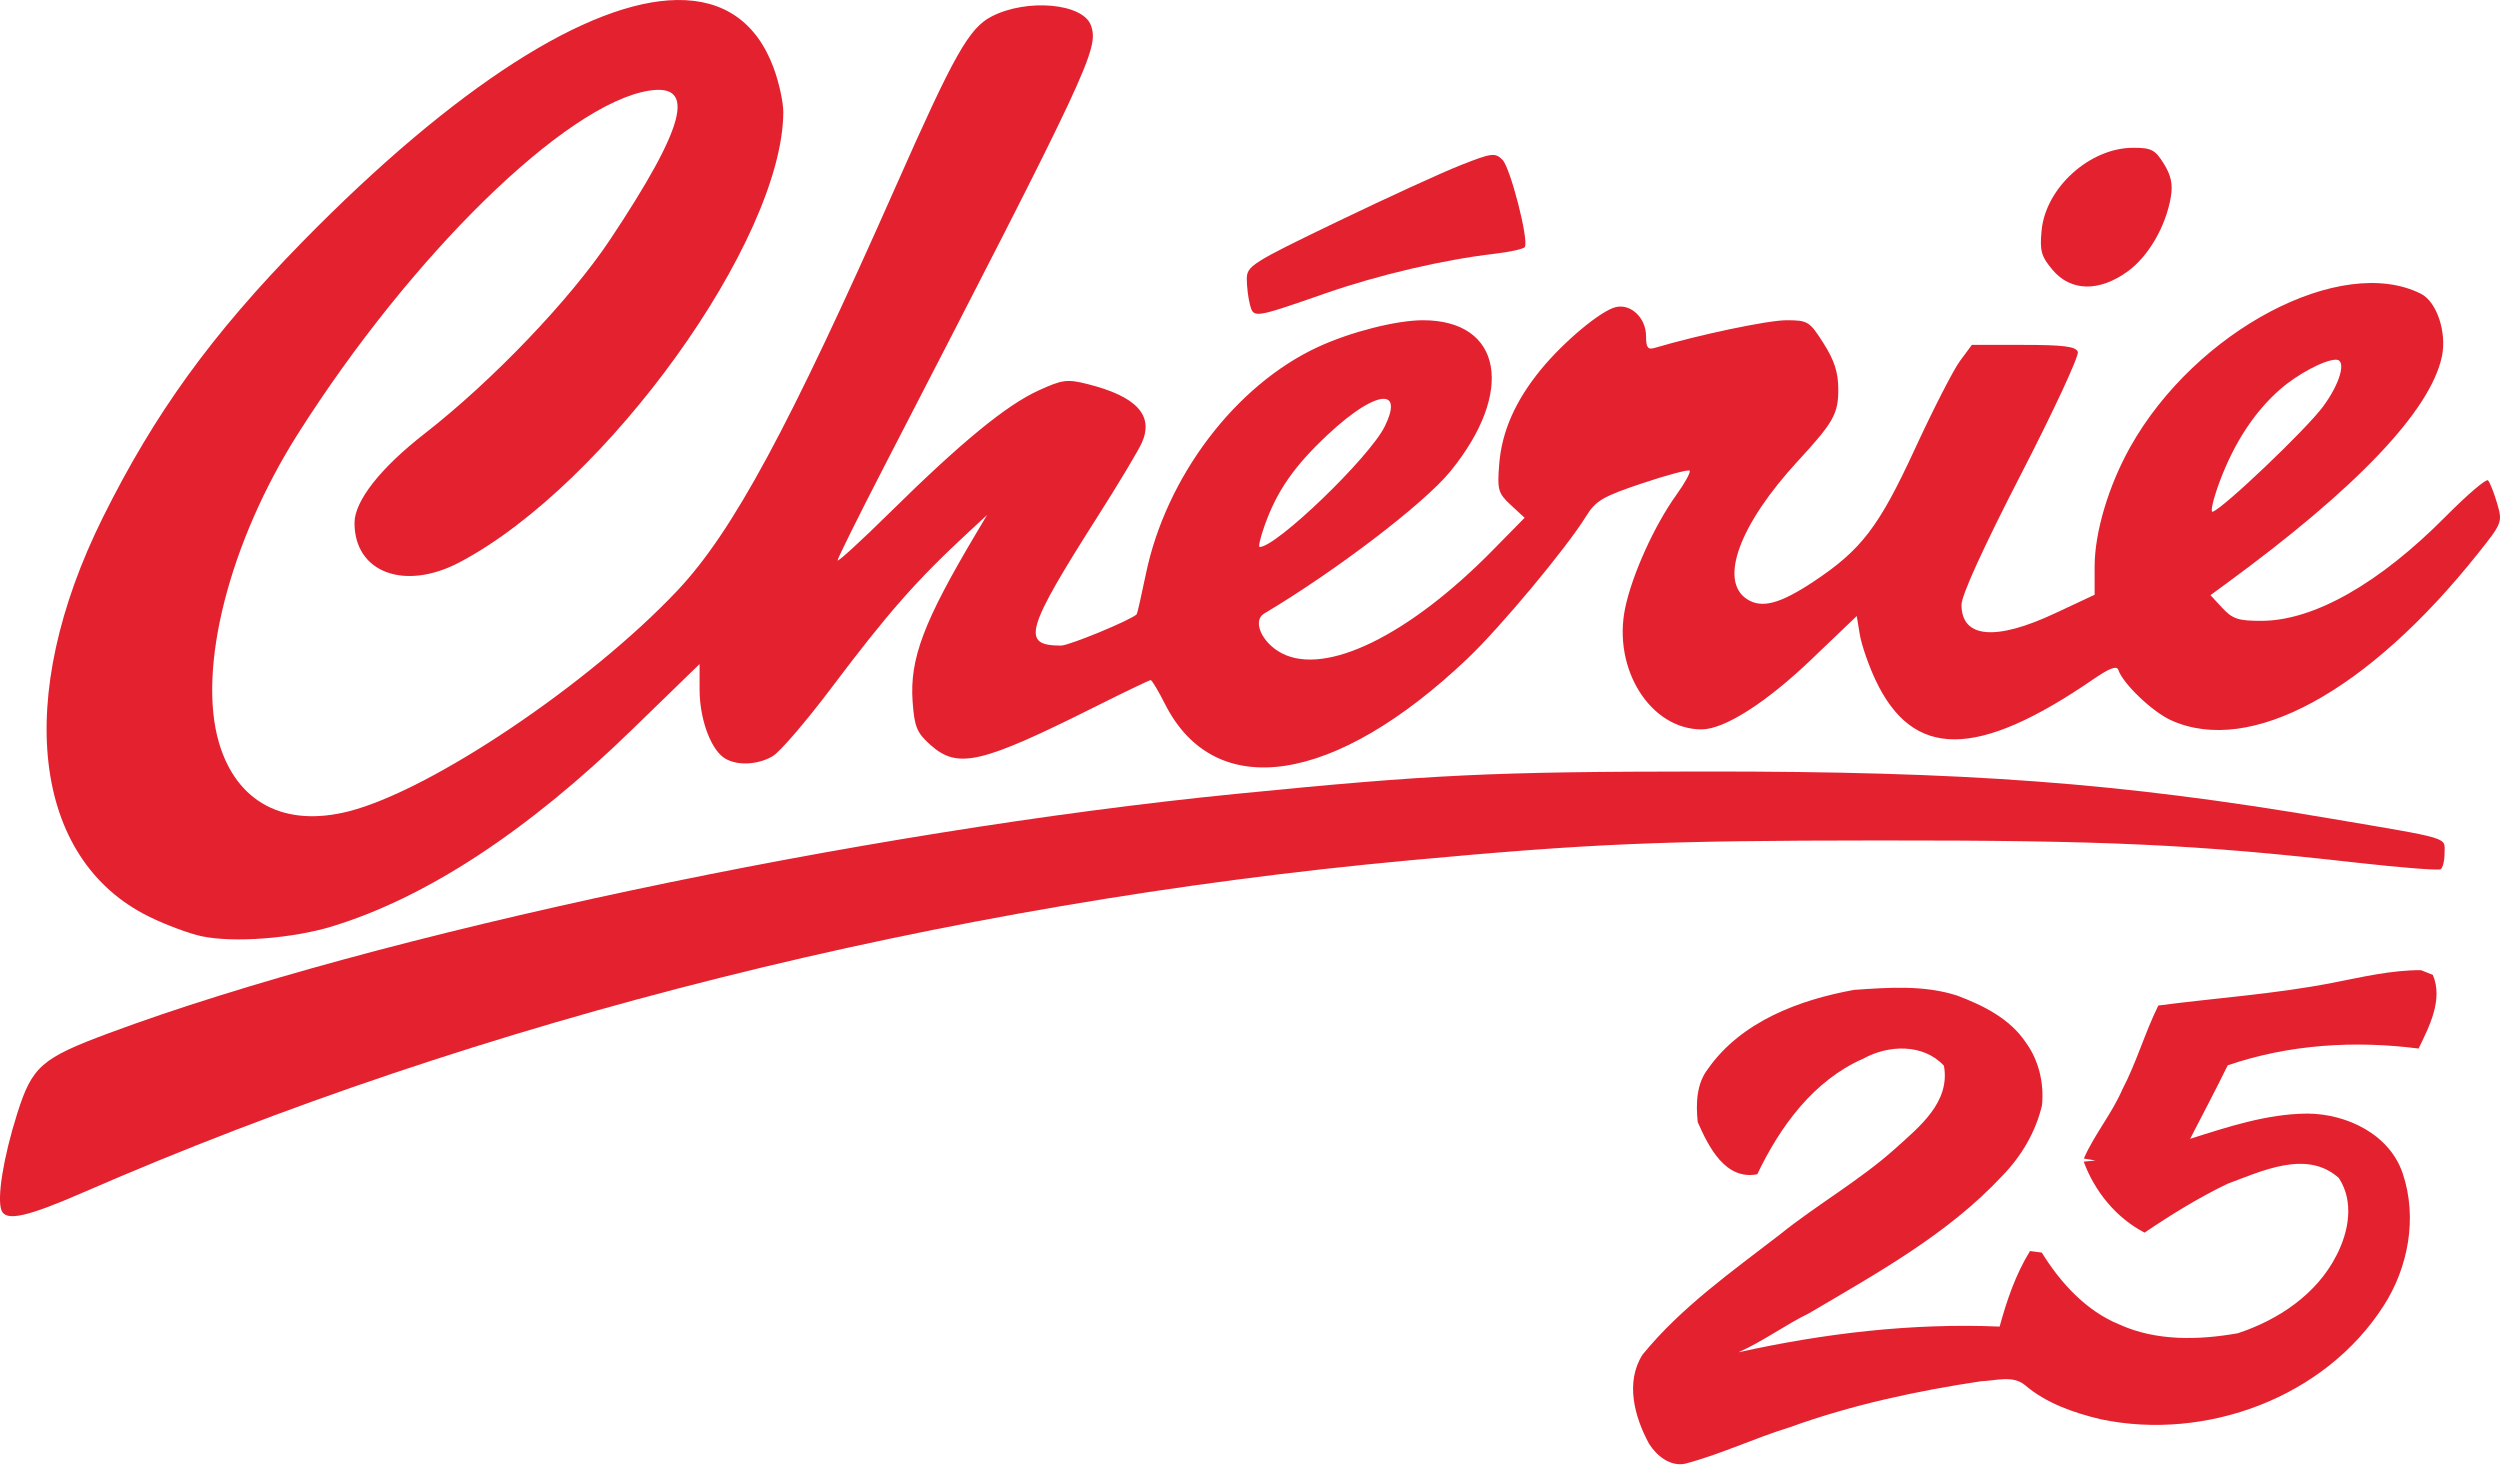
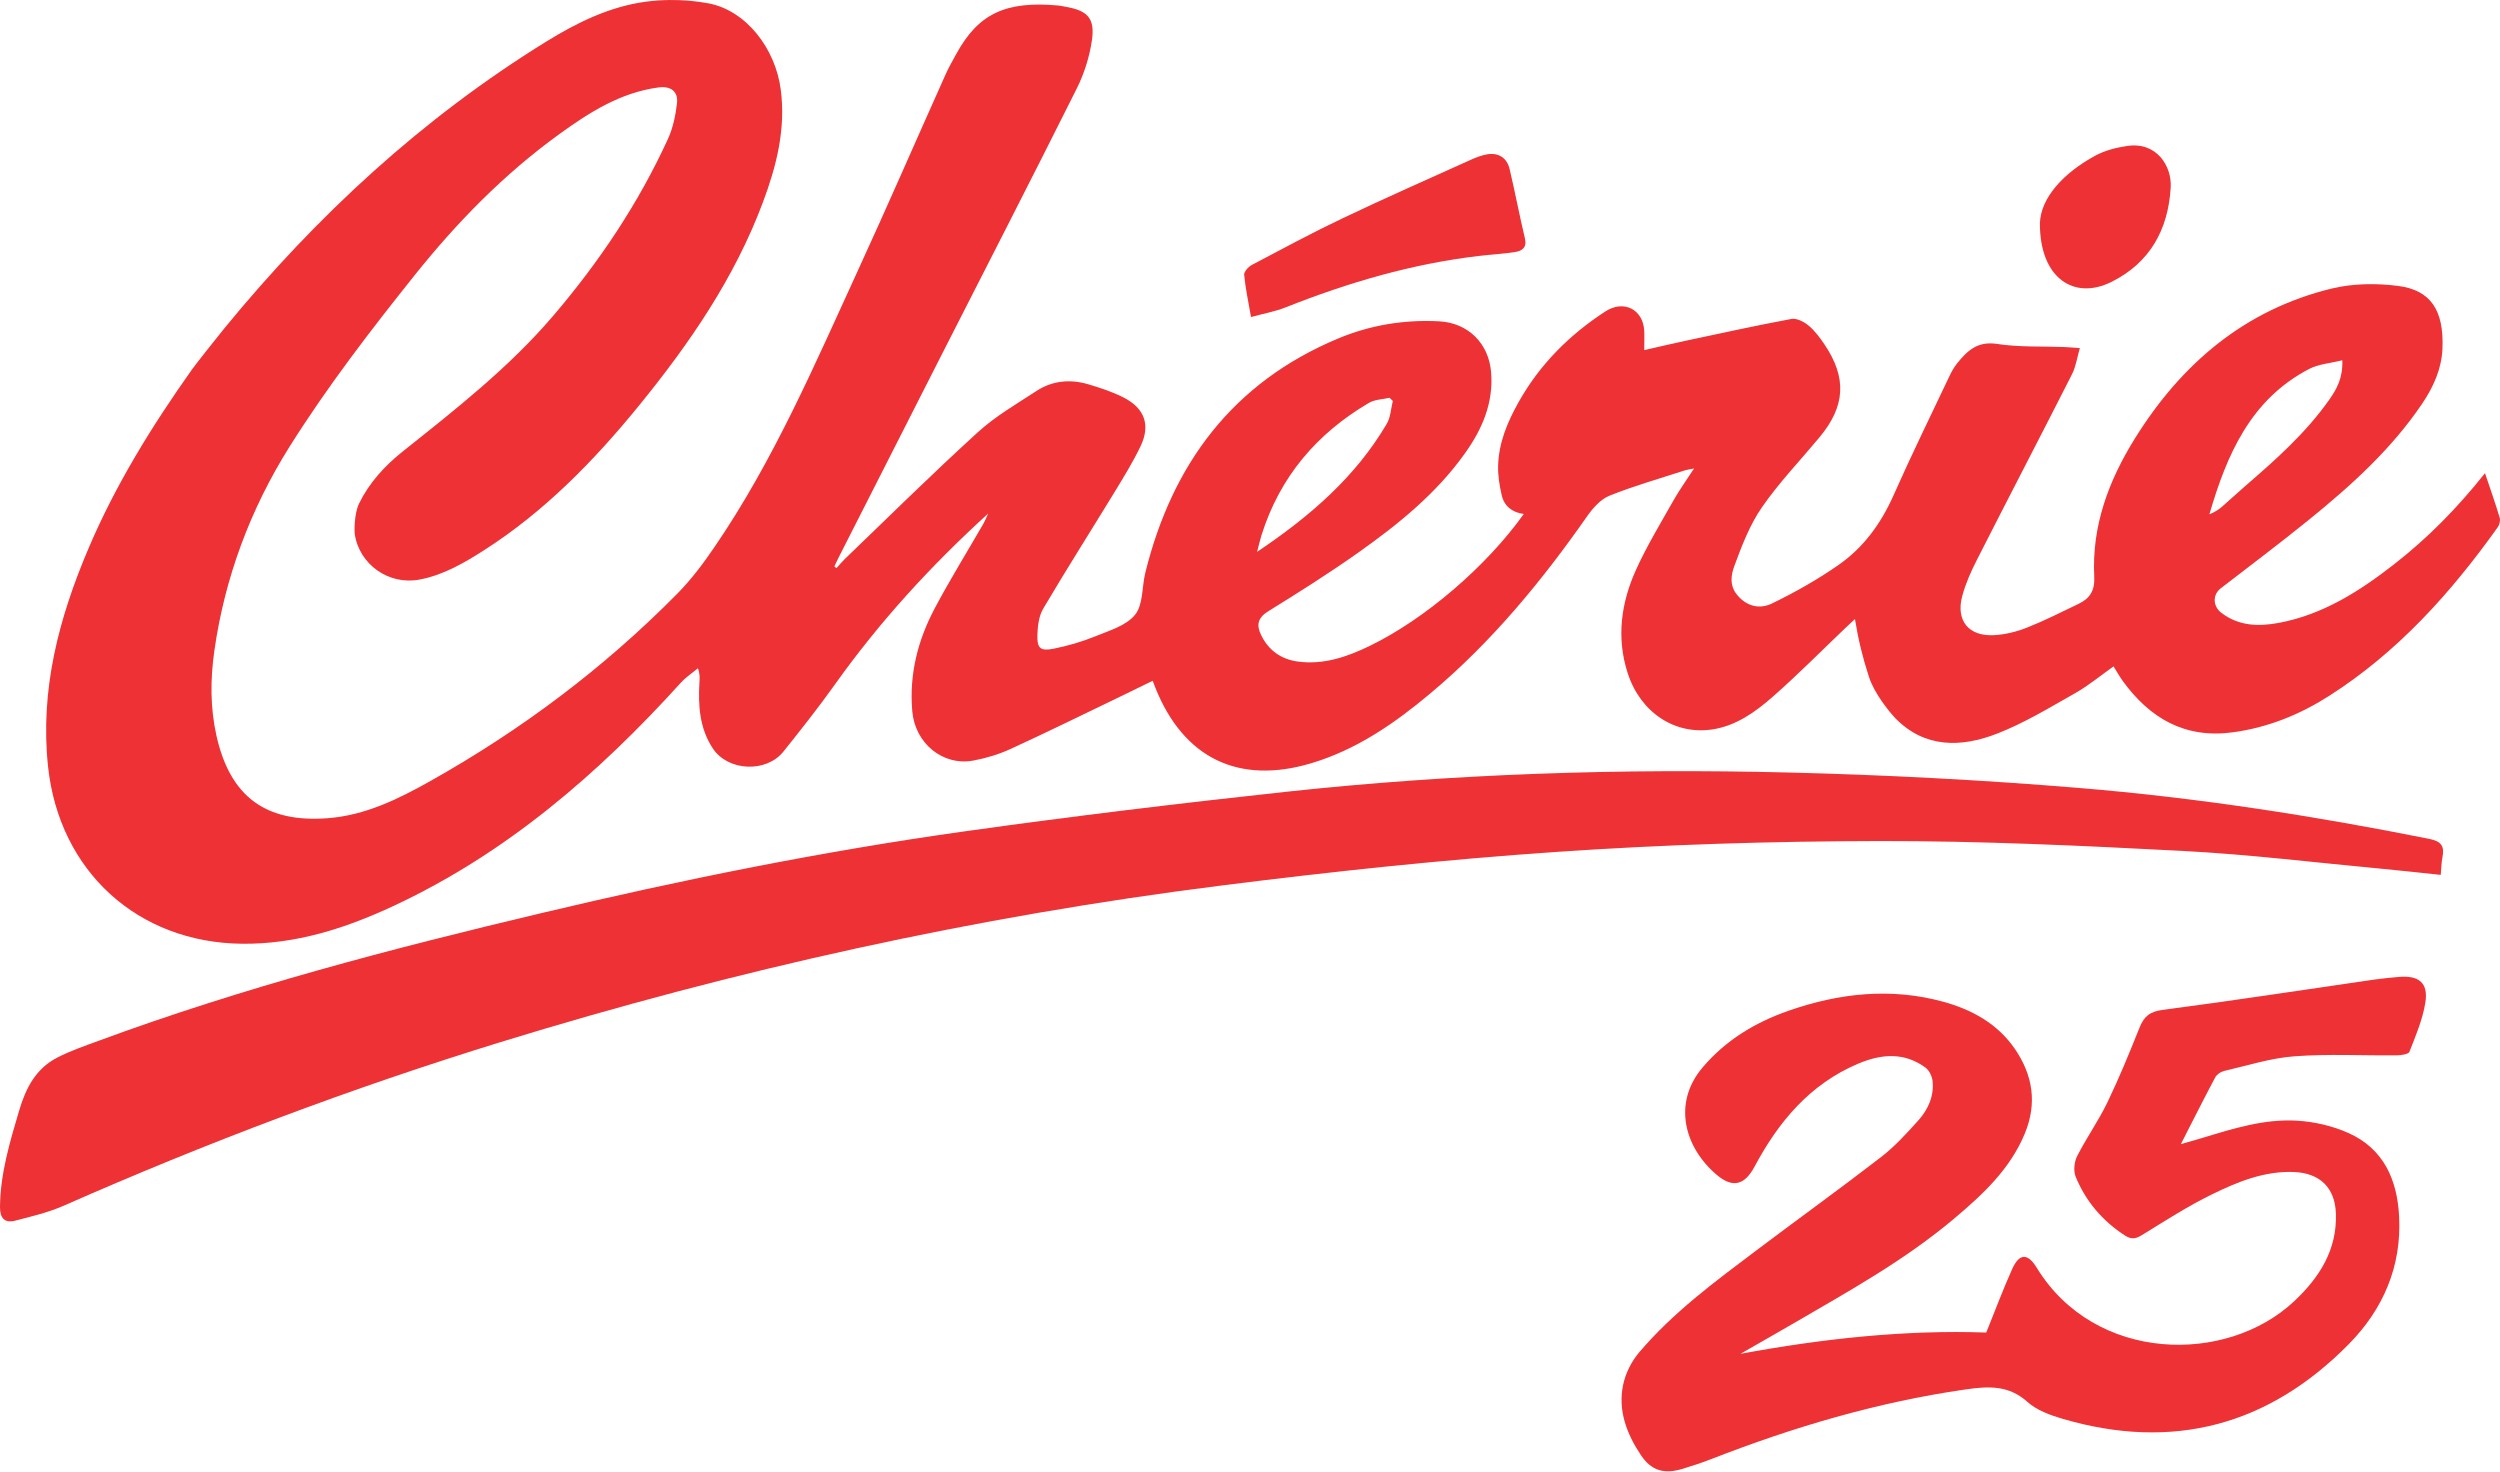
- <svg xmlns="http://www.w3.org/2000/svg" xml:space="preserve" height="351.41" width="600" version="1.2" viewBox="0 0 600 351.409">
-   <g stroke-width="1.183" fill="#e4212f">
-     <path d="m20.166 286.1c94.864-41.38 206.43-69.31 318.09-79.62 43.63-4.04 60.21-4.74 112.39-4.77 54.86-0.04 76.1 0.94 114.7 5.3 10.7 1.21 19.89 1.93 20.41 1.61s0.94-2.08 0.94-3.91c0-3.87 1.99-3.27-27.8-8.33-50.16-8.53-87.01-11.28-150.25-11.22-50.92 0.04-65.09 0.72-111.8 5.35-90.28 8.95-206.75 33.66-270.7 57.44-16.221 6.03-18.433 7.97-22.011 19.29-3.304 10.46-4.907 20.31-3.781 23.24 1.045 2.72 6.085 1.61 19.808-4.38z" />
-     <path d="m162.48 0.003c-21.04 0.281-53.04 20.395-89.975 58.109-21.727 22.187-35.401 41.083-47.813 66.068-21.484 43.25-17.012 81.99 11.057 95.8 4.032 1.98 9.729 4.11 12.658 4.72 7.699 1.62 21.797 0.54 31.351-2.38 22.602-6.93 46.862-22.84 71.852-47.13l16.29-15.82v6.1c0 6.74 2.45 13.81 5.63 16.23 2.8 2.12 8.13 2.02 11.93-0.23 1.73-1.02 8.04-8.36 14.02-16.31 13.7-18.18 20.4-25.8 32.95-37.43l4.47-4.14-2.46 4.14c-12.78 21.45-16.15 30.36-15.41 40.7 0.44 6.04 1.01 7.43 4.28 10.35 6.55 5.85 12.1 4.56 39.56-9.18 7.02-3.51 13-6.38 13.3-6.38 0.29 0 1.85 2.61 3.46 5.8 12.02 23.7 40.74 19.33 72.66-11.05 7.85-7.47 23.69-26.48 28.32-33.99 2.36-3.82 3.99-4.79 13.5-7.98 5.95-1.99 11.08-3.36 11.4-3.04s-1.12 2.95-3.21 5.85c-5.25 7.31-10.58 19.09-12.25 27.07-3.08 14.65 6.05 29.17 18.33 29.17 5.44 0 15.45-6.37 26.29-16.73l10.95-10.47 0.73 4.43c0.41 2.44 2.08 7.31 3.73 10.83 8.99 19.18 24.41 19.12 52.52-0.23 3.69-2.53 5.44-3.17 5.79-2.12 1.1 3.3 8.16 10.05 12.64 12.09 18.97 8.61 47.21-6.74 73.74-40.09 5.8-7.28 5.86-7.46 4.51-12.05-0.76-2.56-1.73-5-2.16-5.43s-4.94 3.42-10.04 8.56c-16.01 16.18-31.71 25.1-44.24 25.16-5.61 0.02-7.02-0.44-9.46-3.07l-2.87-3.09 3.45-2.53c31.63-23.1 49.34-41.722 52.1-54.777 1.21-5.77-1.23-13.101-5.02-15.017-19.08-9.656-54.08 8.775-69.77 36.744-5.22 9.31-8.56 20.5-8.56 28.69v6.79l-9.5 4.45c-14.3 6.71-22.45 5.96-22.45-2.05 0-2.28 5.24-13.76 14.28-31.32 7.86-15.249 14-28.471 13.64-29.385-0.49-1.28-3.48-1.661-13.03-1.661h-12.4l-2.85 3.845c-1.57 2.115-6.48 11.705-10.91 21.311-8.55 18.52-12.78 24.05-24.23 31.65-8.09 5.37-12.47 6.52-16.01 4.2-6.77-4.44-1.76-17.97 12.3-33.2 8.47-9.19 9.64-11.251 9.64-17.087 0-4.096-0.92-6.96-3.53-11.079-3.36-5.301-3.77-5.555-8.95-5.555-4.4 0-20.99 3.487-31.59 6.641-1.64 0.487-2.07-0.104-2.07-2.831 0-4.396-3.7-7.884-7.35-6.941-3.62 0.931-12.41 8.281-17.85 14.917-6.17 7.53-9.42 14.905-10.04 22.745-0.49 6.19-0.26 6.98 2.78 9.81l3.32 3.07-7.62 7.75c-20.12 20.48-40.06 30.24-50.63 24.78-4.8-2.48-7.18-7.81-4.26-9.55 17.21-10.24 38.35-26.37 44.64-34.07 15.62-19.091 12.52-36.321-6.54-36.321-6.35 0-17.33 2.792-25.13 6.391-19.85 9.162-36.54 31.18-41.37 54.56-1.07 5.15-2.05 9.48-2.19 9.62-1.38 1.38-16.2 7.51-18.16 7.51-9.65 0-8.61-3.63 8.98-31.29 4.99-7.84 9.7-15.72 10.47-17.51 2.81-6.526-1.39-11.02-13.08-13.962-4.91-1.235-6.04-1.086-11.81 1.556-7.72 3.536-18.52 12.396-35.47 29.106-6.99 6.9-12.72 12.14-12.72 11.66 0-0.49 5.02-10.59 11.14-22.46 49.49-95.804 51.63-100.37 49.67-105.93-1.87-5.322-15.37-6.541-23.85-2.156-5.41 2.794-9 9.153-22.86 40.49-25.77 58.226-39.27 83.226-52.55 97.296-21.17 22.43-59.07 47.9-78.803 52.96-15.472 3.96-26.942-2.06-31.192-16.37-5.296-17.83 2.464-48.25 18.936-74.23 27.213-42.922 64.269-79.147 84.219-82.337 11.48-1.836 8.77 8.571-9.3 35.732-9.55 14.361-28.21 33.871-44.56 46.605-10.592 8.25-16.788 16.15-16.788 21.41 0 11.89 11.999 16.39 25.198 9.45 35.32-18.59 77.59-77.346 77.71-108.04 0.01-2.418-1.05-7.238-2.35-10.712-4.13-11.058-12.14-16.352-23.16-16.205zm398.16 86.32c2.6 0 1.02 5.704-3.14 11.295-4.12 5.532-23.84 24.322-26.44 25.192-0.66 0.22 0.12-3.11 1.73-7.41 3.47-9.22 8.31-16.581 14.42-21.944 4.16-3.656 10.71-7.133 13.43-7.133zm-228.23 9.412c1.81 0.234 2 2.414-0.08 6.625-3.69 7.46-25.97 28.92-30.02 28.92-0.34 0 0.17-2.25 1.14-4.99 2.96-8.41 7.12-14.41 15.25-22.01 6.34-5.933 11.37-8.847 13.71-8.545z" />
-     <path d="m318.15 70.386c12.65-4.406 28.31-8.068 40.5-9.474 3.73-0.431 7.02-1.165 7.31-1.632 1-1.62-3.46-19.028-5.37-20.932-1.76-1.762-2.55-1.66-10.05 1.298-4.48 1.765-17.86 7.893-29.73 13.617-20.47 9.865-21.59 10.58-21.58 13.747 0.01 1.838 0.35 4.587 0.76 6.109 0.88 3.282 0.87 3.283 18.16-2.733z" />
-     <path d="m510.65 65.133c4.98-3.604 9.15-10.801 10.35-17.852 0.52-3.016 0.06-5.185-1.68-7.986-2.09-3.371-3.01-3.842-7.43-3.825-10.37 0.04-20.92 9.583-21.9 19.804-0.48 4.93-0.11 6.243 2.64 9.511 4.36 5.181 11.17 5.313 18.02 0.348z" />
-     <path d="m559.69 235.9c-13.78 2.68-27.8 3.6-41.69 5.42-3.24 6.54-5.22 13.64-8.62 20.11-2.53 5.87-6.7 10.78-9.26 16.61 0.7 0.12 2.09 0.36 2.79 0.48-0.71 0.07-2.12 0.2-2.82 0.27 2.62 7.15 7.83 13.54 14.61 17.04 6.36-4.32 12.92-8.35 19.86-11.71 8.22-3.03 19.05-8.31 26.75-1.41 3.74 5.64 2.39 12.92-0.57 18.6-4.72 9.32-13.99 15.49-23.67 18.67-9.32 1.65-19.51 1.93-28.32-2.06-8.06-3.25-14.23-10.03-18.72-17.3-0.95-0.12-1.89-0.25-2.83-0.37-3.45 5.6-5.56 11.82-7.29 18.13-21.08-0.89-42.11 1.62-62.69 6.17 5.93-2.63 11.15-6.54 16.97-9.38 16.29-9.62 33.27-18.94 46.33-32.94 4.59-4.71 8.04-10.51 9.56-16.96 0.53-5.33-0.77-10.83-3.94-15.16-3.84-5.69-10.18-8.81-16.39-11.16-7.98-2.59-16.55-1.95-24.78-1.38-13.12 2.39-27.07 7.58-35.03 18.92-2.83 3.62-2.93 8.44-2.49 12.8 2.58 5.87 6.6 14.03 14.3 12.53 5.47-11.49 13.53-22.53 25.46-27.76 6.05-3.33 14.39-3.62 19.33 1.71 1.6 8.74-5.91 14.67-11.6 19.82-8.61 7.73-18.78 13.45-27.78 20.7-11.53 8.91-23.65 17.42-32.95 28.82-4.22 6.65-1.91 15.02 1.59 21.44 1.83 2.86 5.07 5.49 8.67 4.73 8.55-2.26 16.57-6.13 25.02-8.72 14.87-5.39 30.39-8.72 46.01-11.07 3.4-0.09 7.48-1.49 10.4 0.86 5.18 4.45 11.77 6.71 18.3 8.28 25.19 5.27 53.69-5.17 67.83-27.18 5.96-9.2 8.18-21.2 4.66-31.7-3.11-9.55-13.55-14.47-22.99-14.49-9.65 0.08-18.96 3.17-28.07 6.06 3-5.87 6.13-11.7 9.02-17.64 14.7-5.05 30.5-6 45.81-4.03 2.57-5.29 5.94-11.78 3.42-17.68-0.71-0.29-2.13-0.85-2.84-1.13-7.24-0.03-14.29 1.7-21.35 3.06z" />
+ <svg xmlns="http://www.w3.org/2000/svg" xml:space="preserve" height="353.11" width="600" version="1.2" viewBox="0 0 600 353.107">
+   <g fill="#ee3134" fill-rule="evenodd">
+     <path d="m160.68 0.003c-1.89 0.022-3.77 0.155-5.61 0.396-8.68 1.141-16.56 5.005-23.94 9.563-29.77 18.388-55.126 41.79-77.244 68.787-1.669 2.037-6.892 8.629-7.827 9.948-9.592 13.542-18.317 27.622-24.826 42.942-7.1 16.7-11.67 33.88-9.699 52.34 2.675 25.07 21.468 42.29 46.638 42.52 12.789 0.12 24.591-3.65 35.981-8.94 27.177-12.61 49.337-31.72 69.257-53.72 1.19-1.31 2.72-2.31 4.09-3.46 0.53 1.46 0.42 2.44 0.36 3.43-0.32 5.57 0.04 11.03 3.24 15.84 3.63 5.46 12.8 5.88 16.92 0.73 4.23-5.29 8.45-10.62 12.38-16.14 10.6-14.88 22.81-28.29 36.76-40.99-0.53 1.16-0.79 1.83-1.14 2.43-3.9 6.77-8.02 13.42-11.68 20.31-4.07 7.68-6.17 15.88-5.39 24.74 0.66 7.63 7.32 13.23 14.78 11.78 2.98-0.57 5.98-1.47 8.74-2.73 8.62-3.95 17.13-8.14 25.68-12.25 2.8-1.35 5.59-2.72 8.5-4.14 0.3 0.79 0.46 1.22 0.63 1.65 6.77 16.94 20.03 23.36 37.47 18.12 10.83-3.25 19.94-9.54 28.47-16.69 14.69-12.28 26.74-26.92 37.68-42.55 1.38-1.97 3.25-4.1 5.37-4.95 5.85-2.36 11.96-4.08 17.97-6.04 0.62-0.2 1.29-0.28 2.33-0.49-1.83 2.82-3.53 5.17-4.94 7.67-3.1 5.5-6.4 10.93-9 16.67-3.57 7.92-4.73 16.25-1.99 24.75 3.04 9.45 11.31 14.96 20.46 13.51 5.62-0.89 10.19-4.17 14.31-7.78 6.01-5.27 11.65-10.98 17.44-16.5 0.7-0.66 1.4-1.31 2.34-2.19 0.82 5.06 1.83 9.16 3.35 13.85 1.29 4.02 4.83 8.33 6.28 9.89 7.09 7.31 15.88 7.11 24.48 3.76 6.53-2.54 12.64-6.26 18.77-9.73 3.2-1.81 6.07-4.21 9.18-6.41 0.8 1.27 1.43 2.41 2.18 3.46 6.55 9.03 14.99 13.95 26.55 12.35 8.37-1.15 15.98-4.24 23.03-8.74 16.45-10.49 29.21-24.72 40.44-40.45 0.42-0.59 0.68-1.62 0.48-2.29-1.05-3.5-2.27-6.95-3.53-10.7-6.69 8.43-13.8 15.62-21.83 21.88-8.27 6.45-17.05 12.05-27.58 14.04-4.87 0.92-9.69 0.81-13.87-2.41-2.09-1.6-2.1-4.36-0.16-5.86 7-5.41 14.08-10.71 20.95-16.28 10.23-8.28 19.99-17.05 27.43-28.081 2.71-4.019 4.65-8.353 4.85-13.196 0.39-9.402-3-14.042-10.61-15.026-5.24-0.679-10.9-0.613-16.01 0.632-20.82 5.088-35.98 17.984-47.15 35.901-6.33 10.15-10.42 21.07-9.8 33.2 0.17 3.46-1.07 5.27-3.79 6.58-4.1 1.97-8.18 4.04-12.41 5.71-2.47 0.98-5.18 1.64-7.83 1.79-6.13 0.35-9.26-3.53-7.64-9.45 0.82-3.02 2.14-5.95 3.57-8.75 7.55-14.85 15.24-29.61 22.78-44.462 0.91-1.796 1.19-3.917 1.86-6.241-1.72-0.117-2.72-0.207-3.73-0.245-5.39-0.21-10.87 0.068-16.17-0.752-4.66-0.72-7.11 1.654-9.55 4.661-0.75 0.927-1.34 2.018-1.86 3.105-4.5 9.497-9.13 18.934-13.39 28.544-2.99 6.74-7.17 12.51-13.13 16.68-5.07 3.55-10.52 6.62-16.08 9.32-2.76 1.33-5.85 0.86-8.27-1.99-2.02-2.38-1.5-4.98-0.71-7.1 1.78-4.84 3.69-9.81 6.59-14.01 4.11-5.94 9.18-11.22 13.82-16.8 6.25-7.51 6.61-14.317 1.12-22.4-1.09-1.608-2.3-3.231-3.78-4.445-1.09-0.895-2.84-1.79-4.08-1.559-8.48 1.575-16.91 3.436-25.35 5.232-3.21 0.681-6.4 1.441-9.97 2.251 0-1.951 0.07-3.34-0.01-4.723-0.3-5.073-4.94-7.405-9.3-4.573-8.65 5.617-15.78 12.739-20.85 21.782-2.66 4.745-4.77 9.735-4.91 15.265-0.06 2.37 0.33 4.8 0.87 7.12 0.61 2.59 2.52 4.1 5.29 4.45-8.89 12.51-23.75 25.28-37.04 31.7-5.4 2.61-11.04 4.56-17.21 3.72-4.07-0.55-7.08-2.75-8.84-6.46-1.09-2.29-0.77-4.04 1.73-5.59 7.36-4.55 14.69-9.18 21.75-14.18 9.52-6.75 18.59-14.07 25.45-23.69 4.15-5.8 6.91-12.092 6.32-19.488-0.57-6.977-5.53-11.884-12.49-12.245-8.42-0.438-16.56 0.91-24.29 4.151-25.23 10.57-39.73 30.072-46.2 56.122-0.85 3.43-0.5 7.7-2.48 10.16-2.14 2.64-6.27 3.83-9.7 5.23-3.16 1.28-6.5 2.24-9.84 2.91-3.16 0.63-3.99-0.09-3.9-3.25 0.06-2.16 0.35-4.6 1.42-6.4 5.58-9.45 11.47-18.71 17.19-28.08 2.17-3.57 4.38-7.15 6.18-10.92 2.38-5.02 0.97-9.026-4.03-11.6-2.7-1.391-5.66-2.361-8.58-3.221-4.3-1.259-8.57-0.881-12.36 1.592-4.82 3.144-9.9 6.086-14.12 9.939-10.87 9.9-21.35 20.24-31.94 30.44-0.7 0.67-1.3 1.4-1.98 2.17-0.3-0.26-0.2-0.18-0.5-0.44 0.35-0.72 0.68-1.45 1.04-2.16 7.92-15.6 15.84-31.2 23.77-46.785 11.14-21.892 22.37-43.737 33.35-65.704 1.8-3.594 3.07-7.636 3.65-11.607 0.77-5.301-1.06-7.148-6.33-8.036-0.55-0.091-1.1-0.246-1.65-0.296-12.59-1.148-19.23 1.831-24.58 11.632-0.89 1.632-1.83 3.251-2.58 4.944-6.96 15.533-13.74 31.143-20.84 46.611-10.48 22.823-20.37 45.972-34.64 66.822-2.66 3.91-5.55 7.76-8.86 11.11-17.63 17.88-37.57 32.82-59.45 45.09-7.606 4.26-15.494 8.15-24.485 8.83-14.893 1.13-23.414-5.19-26.687-19.76-1.53-6.82-1.487-13.62-0.502-20.52 2.514-17.59 8.704-34.03 18.024-48.87 9.035-14.388 19.48-27.965 30.106-41.258 10.064-12.587 21.374-24.161 34.514-33.677 7.24-5.249 14.78-10.094 23.98-11.306 2.87-0.379 4.72 0.945 4.4 3.768-0.33 2.9-0.95 5.91-2.15 8.547-7.09 15.514-16.52 29.568-27.57 42.506-10.58 12.397-23.37 22.41-36.053 32.51-4.373 3.48-8.087 7.54-10.528 12.53-1.202 2.46-1.127 6.75-1.046 7.31 1.11 7.37 8.198 12.33 15.537 10.95 5.71-1.08 10.6-3.93 15.41-6.99 14.54-9.28 26.43-21.46 37.24-34.721 12.16-14.919 23-30.689 29.8-48.899 3.26-8.714 5.49-17.537 4.26-26.995-1.29-9.912-8.34-19-17.36-20.693-3.03-0.57-6.2-0.837-9.34-0.799zm401.48 86.454c0.15 4.299-1.36 6.934-3.13 9.456-5.67 8.067-12.99 14.527-20.38 20.917-1.82 1.57-3.57 3.24-5.4 4.81-0.87 0.74-1.86 1.34-3 1.8 4.18-14.31 9.87-27.561 23.96-34.901 2.25-1.169 5.01-1.343 7.95-2.082zm-228.66 9.008c0.26 0.254 0.52 0.508 0.78 0.764-0.46 1.842-0.53 3.921-1.46 5.491-7.48 12.7-18.27 22.1-31.12 30.73 0.5-1.89 0.74-3 1.08-4.07 4.41-13.97 13.27-24.36 25.78-31.7 1.41-0.822 3.28-0.831 4.94-1.215z" />
+     <path d="m585.78 209.97c-4.83-0.5-9.34-1.02-13.86-1.44-16.02-1.49-32.03-3.47-48.09-4.31-24.26-1.27-48.57-2.41-72.86-2.37-25.78 0.05-51.6 0.83-77.32 2.6-27 1.85-53.95 4.71-80.8 8.11-58.7 7.4-116.29 20.16-172.84 37.58-35.67 11-70.529 24.14-104.68 39.21-3.695 1.63-7.716 2.58-11.652 3.6-2.543 0.66-3.707-0.58-3.678-3.29 0.082-8.03 2.357-15.56 4.607-23.16 1.606-5.43 4.035-10.07 9.171-12.7 3.131-1.61 6.499-2.76 9.81-3.98 34.68-12.8 70.369-22.14 106.28-30.66 33.56-7.97 67.37-14.83 101.54-19.62 25.69-3.61 51.46-6.72 77.25-9.51 40.04-4.33 80.26-5.63 120.5-4.63 23.26 0.57 46.52 1.79 69.7 3.7 28.28 2.33 56.32 6.67 84.16 12.23 2.91 0.58 3.72 1.78 3.16 4.46-0.24 1.17-0.24 2.39-0.4 4.18" />
+     <path d="m417.71 324.92c19.66-3.63 39.36-5.79 58.99-5.11 2.15-5.31 4.03-10.36 6.23-15.26 1.7-3.77 3.71-3.86 5.88-0.3 13.96 22.81 45.52 23.36 61.82 8.02 6.04-5.68 10.27-12.29 9.99-20.98-0.2-6.21-3.8-9.74-10.04-10.01-7.14-0.29-13.56 2.36-19.72 5.37-5.84 2.85-11.33 6.41-16.88 9.82-1.48 0.9-2.52 1-3.99 0.05-5.4-3.5-9.41-8.2-11.83-14.11-0.57-1.39-0.35-3.55 0.35-4.93 2.23-4.39 5.12-8.46 7.25-12.88 2.83-5.85 5.3-11.89 7.71-17.93 1.07-2.68 2.43-3.89 5.55-4.29 16.96-2.22 33.87-4.83 50.79-7.28 1.94-0.28 3.88-0.45 5.83-0.63 4.87-0.44 7.19 1.39 6.45 6.11-0.64 4.05-2.31 7.97-3.82 11.84-0.24 0.6-2.03 0.85-3.11 0.86-8.17 0.08-16.38-0.38-24.51 0.23-5.68 0.42-11.27 2.23-16.88 3.52-0.79 0.19-1.74 0.84-2.12 1.54-2.7 5.08-5.28 10.22-8.25 16.03 2.16-0.62 3.69-1.05 5.21-1.51 7.4-2.25 14.86-4.59 22.66-4.13 4.17 0.25 8.52 1.25 12.33 2.95 8.5 3.78 11.74 11.24 12.19 20.09 0.61 11.98-3.85 22.22-12.04 30.55-19.24 19.57-42.26 25.73-68.73 17.96-2.99-0.87-6.23-2.06-8.47-4.08-4.58-4.12-9.59-3.72-14.93-2.95-21.01 3.03-41.2 9-60.92 16.7-2.25 0.88-4.55 1.62-6.86 2.33-4.37 1.34-7.47 0.52-10-3.25-3.39-5.05-5.57-10.69-4.3-16.85 0.56-2.76 2-5.65 3.83-7.81 8.13-9.59 18.21-17.01 28.18-24.52 9.96-7.51 20.09-14.8 29.95-22.42 3.29-2.55 6.15-5.7 8.94-8.81 2.34-2.62 3.77-5.83 3.37-9.46-0.13-1.12-0.81-2.51-1.69-3.16-5.13-3.78-10.64-3.28-16.16-0.95-11.58 4.9-19.1 13.92-24.86 24.69-2.38 4.46-5.24 5.27-9.14 1.94-7.66-6.51-10.61-17.11-3.38-25.67 5.59-6.61 12.67-10.87 20.71-13.67 12.13-4.23 24.52-5.58 37.03-2.17 6.91 1.89 13.16 5.29 17.35 11.48 4.24 6.29 5.25 12.95 2.3 20.13-3.54 8.59-10.1 14.66-16.95 20.43-11.8 9.96-25.26 17.42-38.53 25.14-4.25 2.47-8.52 4.89-12.78 7.34" />
+     <path d="m300.24 76.087c-0.67-3.913-1.35-7.007-1.64-10.135-0.06-0.743 1.01-1.925 1.84-2.367 7.23-3.821 14.44-7.703 21.82-11.215 10.16-4.836 20.45-9.377 30.7-14.007 1.27-0.571 2.6-1.096 3.95-1.321 2.75-0.46 4.77 0.826 5.41 3.577 1.3 5.514 2.35 11.085 3.66 16.598 0.52 2.198-0.67 2.997-2.34 3.259-2.84 0.448-5.73 0.601-8.59 0.935-16.09 1.877-31.47 6.387-46.48 12.346-2.53 1.005-5.27 1.492-8.33 2.33" />
+     <path d="m489.58 53.526c0.24-6.105 5.64-12.001 13.28-16.164 2.3-1.249 5.02-1.936 7.64-2.328 7.16-1.072 10.77 4.904 10.47 9.959-0.6 10.104-4.97 18.063-14.23 22.668-8.98 4.465-17.24-0.904-17.16-14.135" />
  </g>
</svg>
